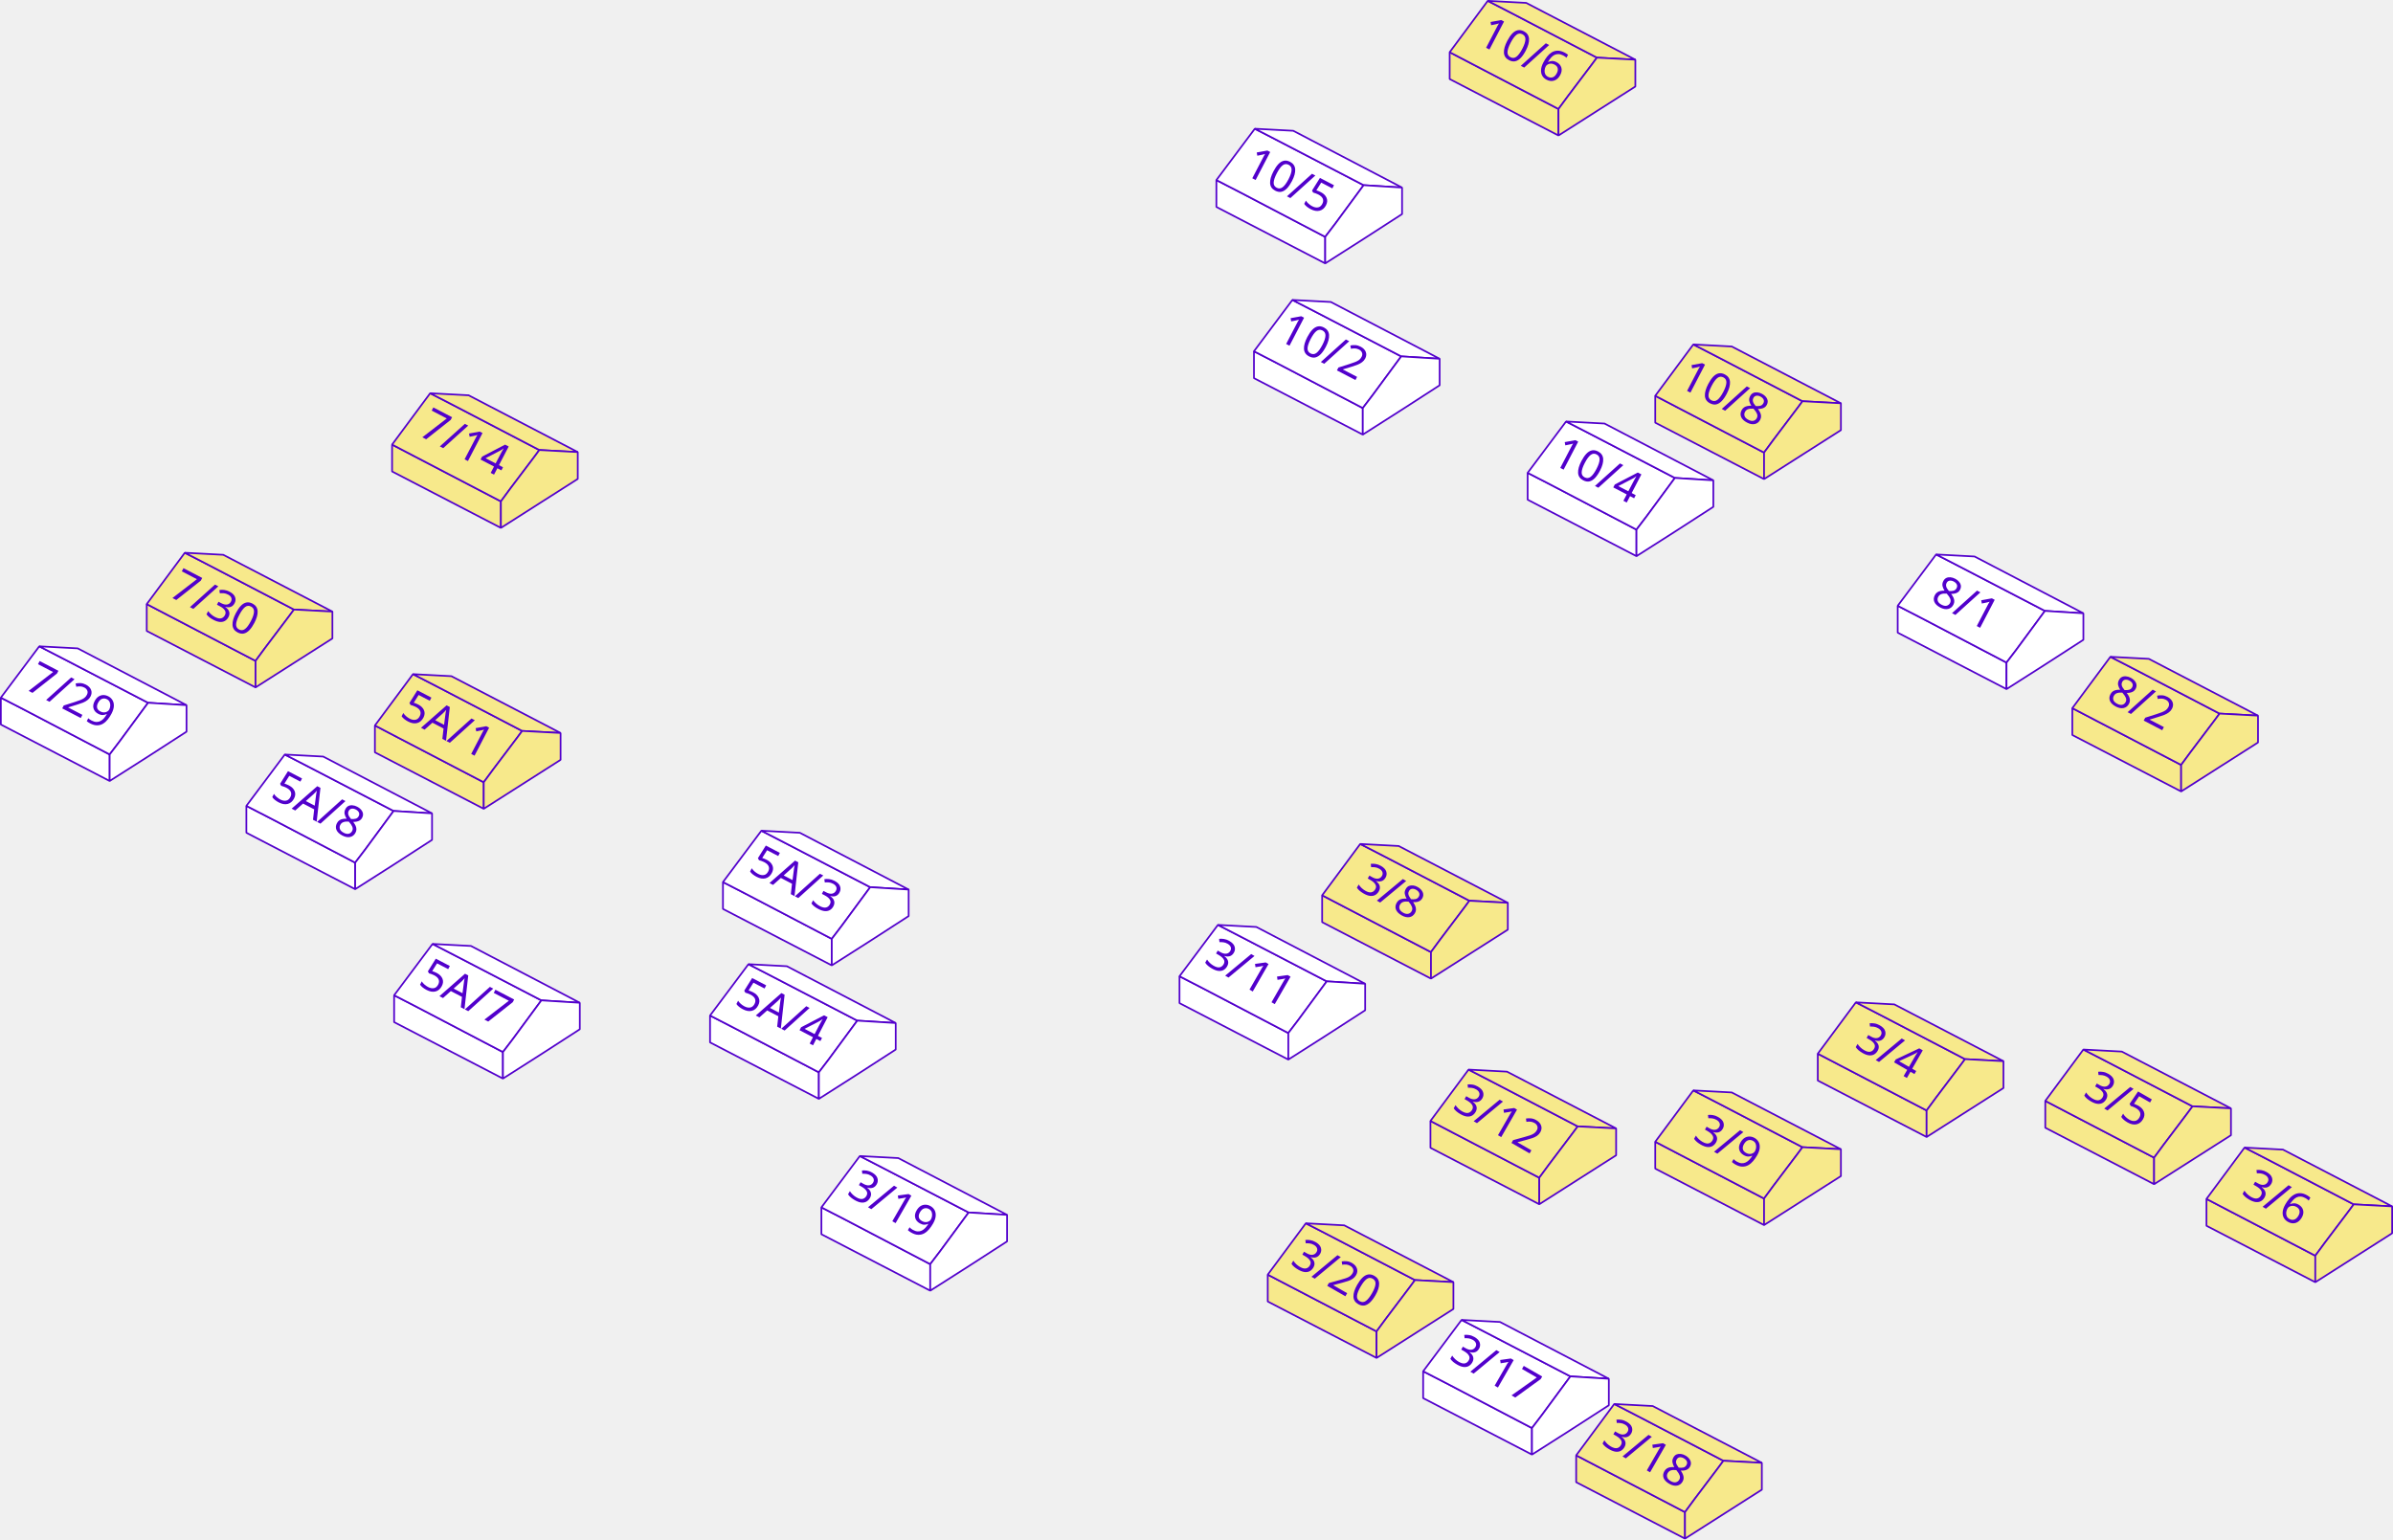
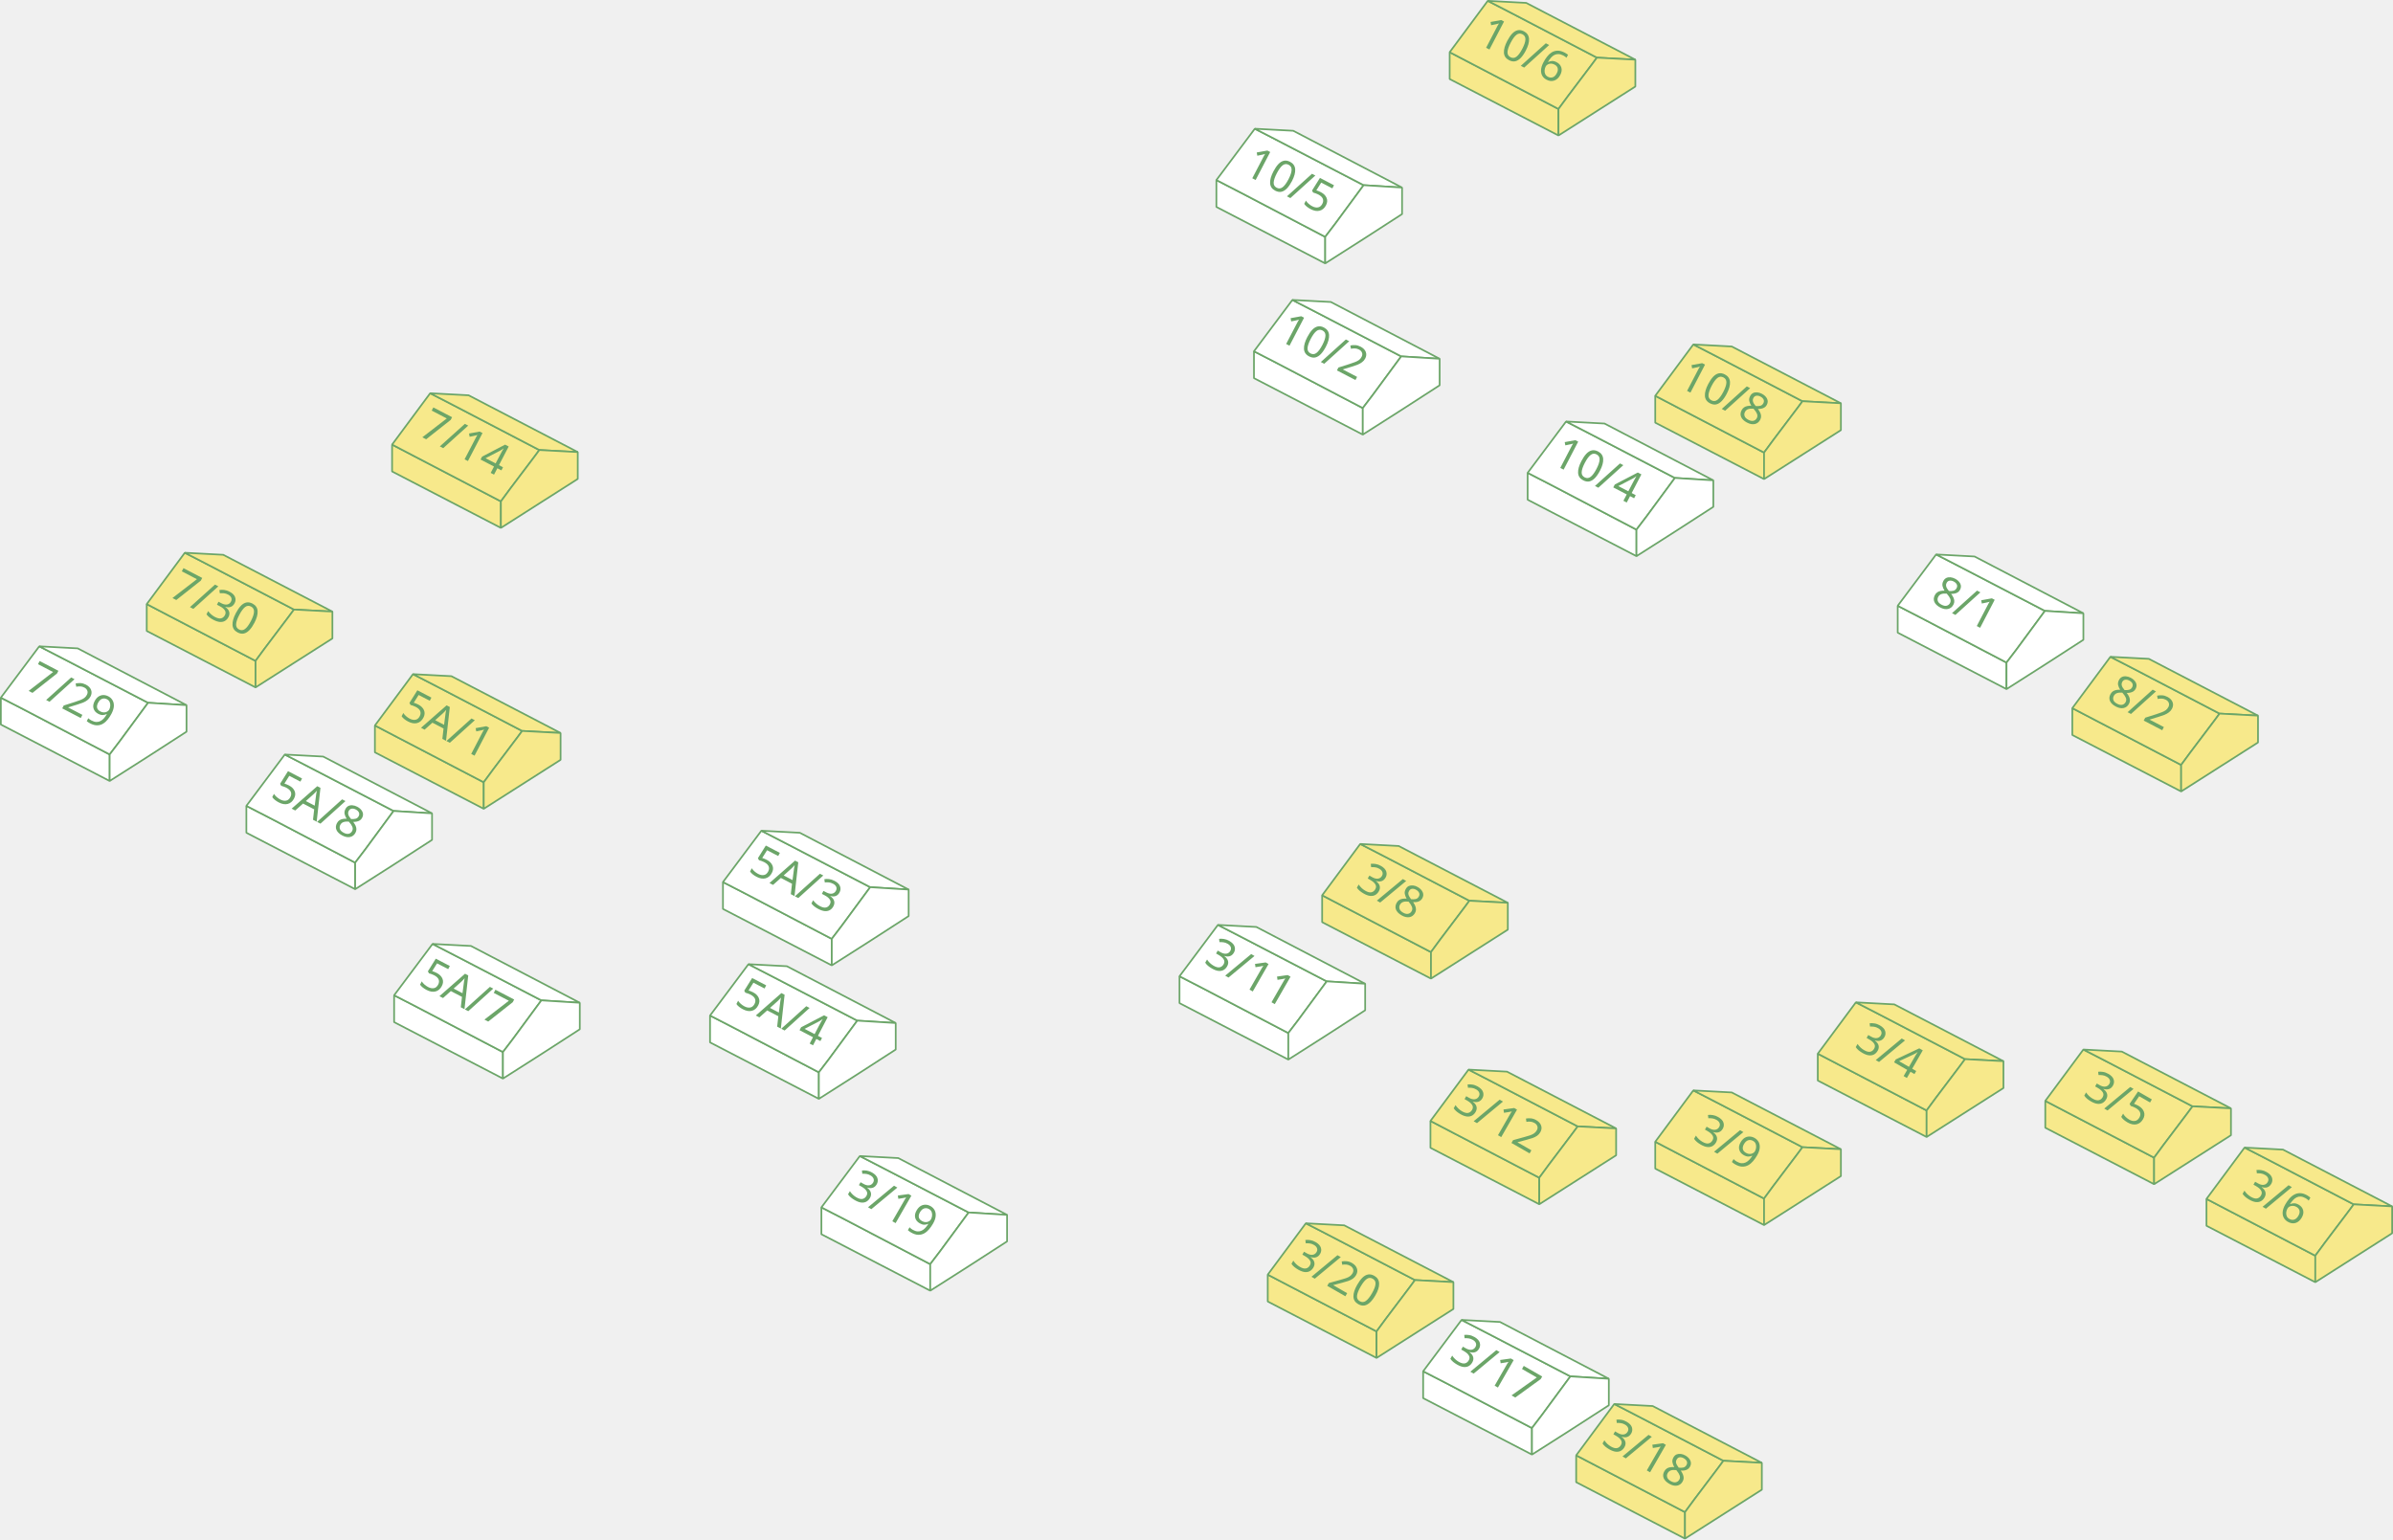
<svg xmlns="http://www.w3.org/2000/svg" xmlns:xlink="http://www.w3.org/1999/xlink" id="oj-map" viewBox="0 0 703.698 452.72">
  <defs>
    <style>
      .cls-1 {
        fill: #fff;
      }

      .cls-1, .cls-2 {
-         stroke: #5200cc;
+         stroke: #6ba568;
        stroke-linejoin: bevel;
        stroke-width: 0.5px;
      }

      .cls-2 {
        fill: #f7e98b;
      }

      .cls-3, .cls-4 {
        isolation: isolate;
-         fill: #5200cc;
+         fill: #6ba568;
        font-family: SC, Source Code Pro, Monaco, sans-serif;
        font-weight: 300;
      }

      .cls-3 {
        font-size: 13.045px;
      }

      .cls-4 {
        font-size: 13px;
      }
    </style>
    <symbol id="house-open" data-name="house-open" viewBox="0 0 55.1 40.072">
      <g id="house-10-6">
        <polygon class="cls-2" points="22.85 32.05 22.85 39.85 54.85 23.25 54.85 15.35 48.15 18.85 22.85 32.05" />
        <polygon class="cls-2" points="11.55 16.95 12.95 18.85 20.05 28.25 22.85 32.05 48.15 18.85 54.85 15.35 43.65 0.25 36.85 3.75 11.55 16.95" />
        <polygon class="cls-2" points="0.25 17.55 11.55 16.95 36.85 3.75 43.65 0.25 32.35 0.85 0.25 17.55" />
        <polygon class="cls-2" points="0.25 17.55 0.25 25.45 11.55 32.65 22.85 39.85 22.85 32.05 20.05 28.25 12.95 18.85 11.55 16.95 0.25 17.55" />
      </g>
    </symbol>
    <symbol id="house-closed" data-name="house-closed" viewBox="0 0 55.1 40.072">
      <polygon class="cls-1" points="22.85 32.05 22.85 39.85 54.85 23.25 54.85 15.35 48.05 18.85 22.85 32.05" />
      <polygon class="cls-1" points="11.55 16.85 12.95 18.75 19.95 28.25 22.85 32.05 48.05 18.85 54.85 15.35 43.55 0.25 36.75 3.75 11.55 16.85" />
      <polygon class="cls-1" points="0.25 17.55 11.55 16.85 36.75 3.75 43.55 0.25 32.25 0.85 0.25 17.55" />
      <polygon class="cls-1" points="0.25 17.55 0.25 25.35 11.55 32.65 22.85 39.85 22.85 32.05 19.95 28.25 12.95 18.75 11.55 16.85 0.25 17.55" />
    </symbol>
  </defs>
  <g>
    <g id="oj-houses-open">
      <use id="house-open-10-6" width="55.1" height="40.072" transform="matrix(-1, 0, 0, 1, 481.148, 0)" xlink:href="#house-open" />
      <use id="house-open-10-8" width="55.1" height="40.072" transform="matrix(-1, 0, 0, 1, 541.598, 101.05)" xlink:href="#house-open" />
      <use id="house-open-8-2" width="55.1" height="40.072" transform="matrix(-1, 0, 0, 1, 664.248, 192.91)" xlink:href="#house-open" />
      <use id="house-open-3-5" width="55.1" height="40.072" transform="matrix(-1, 0, 0, 1, 656.298, 308.41)" xlink:href="#house-open" />
      <use id="house-open-3-18" width="55.1" height="40.072" transform="matrix(-1, 0, 0, 1, 518.348, 412.65)" xlink:href="#house-open" />
      <use id="house-open-3-20" width="55.1" height="40.072" transform="matrix(-1, 0, 0, 1, 427.648, 359.51)" xlink:href="#house-open" />
      <use id="house-open-7-30" width="55.1" height="40.072" transform="matrix(-1, 0, 0, 1, 97.998, 162.31)" xlink:href="#house-open" />
      <use id="house-closed-7-14" width="55.1" height="40.072" transform="matrix(-1, 0, 0, 1, 170.148, 115.4)" xlink:href="#house-open" />
      <use id="house-closed-3-6" width="55.1" height="40.072" transform="matrix(-1, 0, 0, 1, 703.698, 337.24)" xlink:href="#house-open" />
      <use id="house-closed-3-4" width="55.1" height="40.072" transform="matrix(-1, 0, 0, 1, 589.398, 294.53)" xlink:href="#house-open" />
      <use id="house-closed-3-9" width="55.1" height="40.072" transform="matrix(-1, 0, 0, 1, 541.598, 320.43)" xlink:href="#house-open" />
      <use id="house-closed-3-12" width="55.1" height="40.072" transform="matrix(-1, 0, 0, 1, 475.498, 314.31)" xlink:href="#house-open" />
      <use id="house-closed-3-8" width="55.1" height="40.072" transform="matrix(-1, 0, 0, 1, 443.648, 247.95)" xlink:href="#house-open" />
      <use id="house-closed-5a-1" width="55.1" height="40.072" transform="matrix(-1, 0, 0, 1, 165.098, 198.01)" xlink:href="#house-open" />
    </g>
    <g id="oj-houses-closed">
      <use id="house-open-8-1" width="55.1" height="40.072" transform="matrix(-1, 0, 0, 1, 612.898, 162.81)" xlink:href="#house-closed" />
      <use id="house-open-3-17" width="55.1" height="40.072" transform="matrix(-1, 0, 0, 1, 473.348, 387.93)" xlink:href="#house-closed" />
      <use id="house-open-3-11" width="55.1" height="40.072" transform="matrix(-1, 0, 0, 1, 401.698, 271.76)" xlink:href="#house-closed" />
      <use id="house-open-5a-3" width="55.1" height="40.072" transform="matrix(-1, 0, 0, 1, 267.448, 244.06)" xlink:href="#house-closed" />
      <use id="house-open-5a-4" width="55.1" height="40.072" transform="matrix(-1, 0, 0, 1, 263.648, 283.31)" xlink:href="#house-closed" />
      <use id="house-closed-10-2" width="55.1" height="40.072" transform="matrix(-1, 0, 0, 1, 423.598, 87.96)" xlink:href="#house-closed" />
      <use id="house-closed-10-5" width="55.1" height="40.072" transform="matrix(-1, 0, 0, 1, 412.548, 37.61)" xlink:href="#house-closed" />
      <use id="house-closed-3-19" width="55.1" height="40.072" transform="matrix(-1, 0, 0, 1, 296.398, 339.73)" xlink:href="#house-closed" />
      <use id="house-closed-5a-7" width="55.1" height="40.072" transform="matrix(-1, 0, 0, 1, 170.748, 277.35)" xlink:href="#house-closed" />
      <use id="house-closed-5a-8" width="55.1" height="40.072" transform="matrix(-1, 0, 0, 1, 127.298, 221.65)" xlink:href="#house-closed" />
      <use id="house-closed-7-29" width="55.1" height="40.072" transform="matrix(-1, 0, 0, 1, 55.098, 189.83)" xlink:href="#house-closed" />
      <use id="huose-closed-10-4" width="55.1" height="40.072" transform="matrix(-1, 0, 0, 1, 504.078, 123.71)" xlink:href="#house-closed" />
    </g>
    <g id="oj-map-numbers">
      <text class="cls-3" transform="translate(248.679 351.267) rotate(29.887)">3/19</text>
      <text class="cls-3" transform="translate(353.708 283.147) rotate(29.887)">3/11</text>
      <text class="cls-3" transform="translate(398.309 261.088) rotate(29.887)">3/8</text>
      <text class="cls-3" transform="translate(379.079 371.707) rotate(29.887)">3/20</text>
      <text class="cls-3" transform="translate(425.799 399.627) rotate(29.887)">3/17</text>
      <text class="cls-3" transform="translate(470.549 424.547) rotate(29.887)">3/18</text>
      <text class="cls-3" transform="translate(426.779 325.967) rotate(29.887)">3/12</text>
      <text class="cls-3" transform="translate(497.469 334.937) rotate(29.887)">3/9</text>
      <text class="cls-3" transform="translate(545.009 307.977) rotate(29.887)">3/4</text>
      <text class="cls-3" transform="translate(612.209 322.237) rotate(29.887)">3/5</text>
      <text class="cls-3" transform="translate(658.769 351.127) rotate(29.887)">3/6</text>
      <text class="cls-4" transform="matrix(0.887, 0.462, -0.462, 0.887, 122.629, 289.528)">5A/7</text>
      <text class="cls-4" transform="matrix(0.887, 0.462, -0.462, 0.887, 79.169, 234.378)">5A/8</text>
      <text class="cls-4" transform="matrix(0.887, 0.462, -0.462, 0.887, 117.209, 210.598)">5A/1</text>
      <text class="cls-4" transform="matrix(0.887, 0.462, -0.462, 0.887, 49.149, 175.058)">7/30</text>
      <text class="cls-4" transform="matrix(0.887, 0.462, -0.462, 0.887, 6.859, 202.368)">7/29</text>
      <text class="cls-4" transform="matrix(0.887, 0.462, -0.462, 0.887, 122.629, 127.788)">7/14</text>
      <text class="cls-4" transform="matrix(0.887, 0.462, -0.462, 0.887, 219.679, 256.258)">5A/3</text>
      <text class="cls-4" transform="matrix(0.887, 0.462, -0.462, 0.887, 433.909, 12.428)">10/6</text>
      <text class="cls-4" transform="matrix(0.887, 0.462, -0.462, 0.887, 365.149, 50.808)">10/5</text>
      <text class="cls-4" transform="matrix(0.887, 0.462, -0.462, 0.887, 375.109, 99.538)">10/2</text>
      <text class="cls-4" transform="matrix(0.887, 0.462, -0.462, 0.887, 493.009, 113.338)">10/8</text>
      <text class="cls-4" transform="matrix(0.887, 0.462, -0.462, 0.887, 455.719, 135.988)">10/4</text>
      <text class="cls-4" transform="matrix(0.887, 0.462, -0.462, 0.887, 567.309, 176.828)">8/1</text>
      <text class="cls-4" transform="matrix(0.887, 0.462, -0.462, 0.887, 618.949, 205.958)">8/2</text>
      <text class="cls-4" transform="matrix(0.887, 0.462, -0.462, 0.887, 215.659, 295.218)">5A/4</text>
    </g>
  </g>
</svg>
